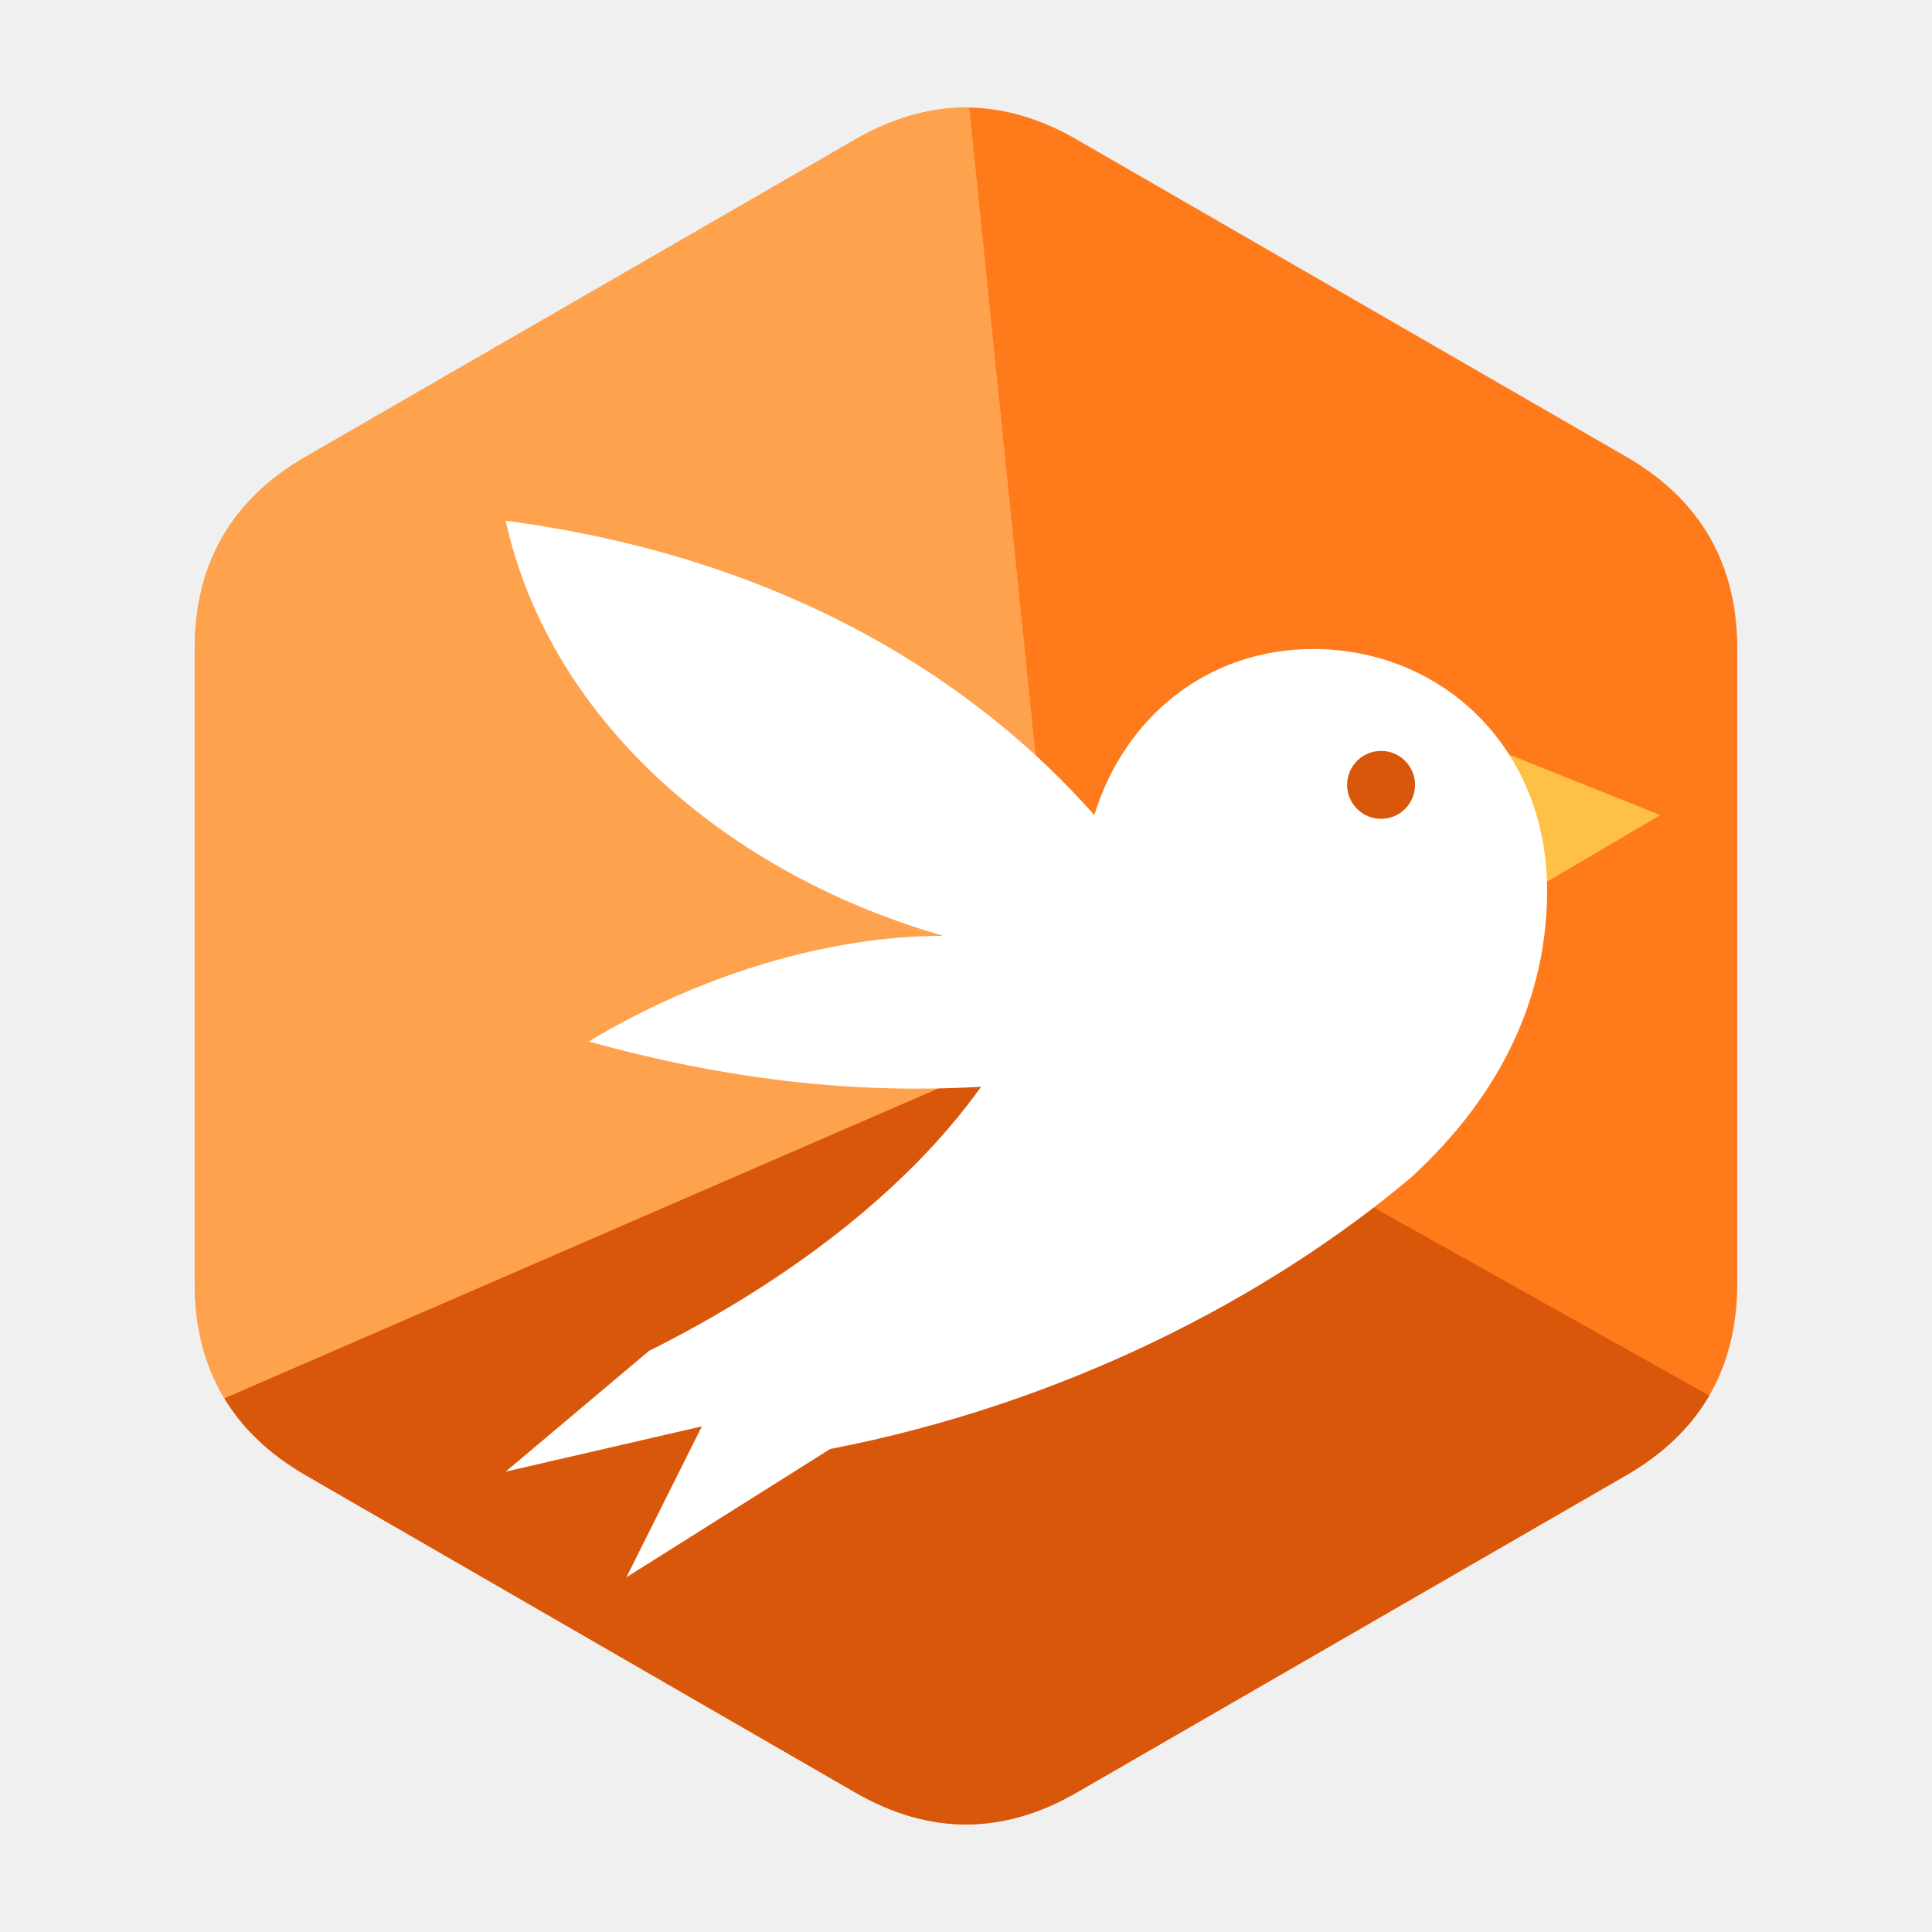
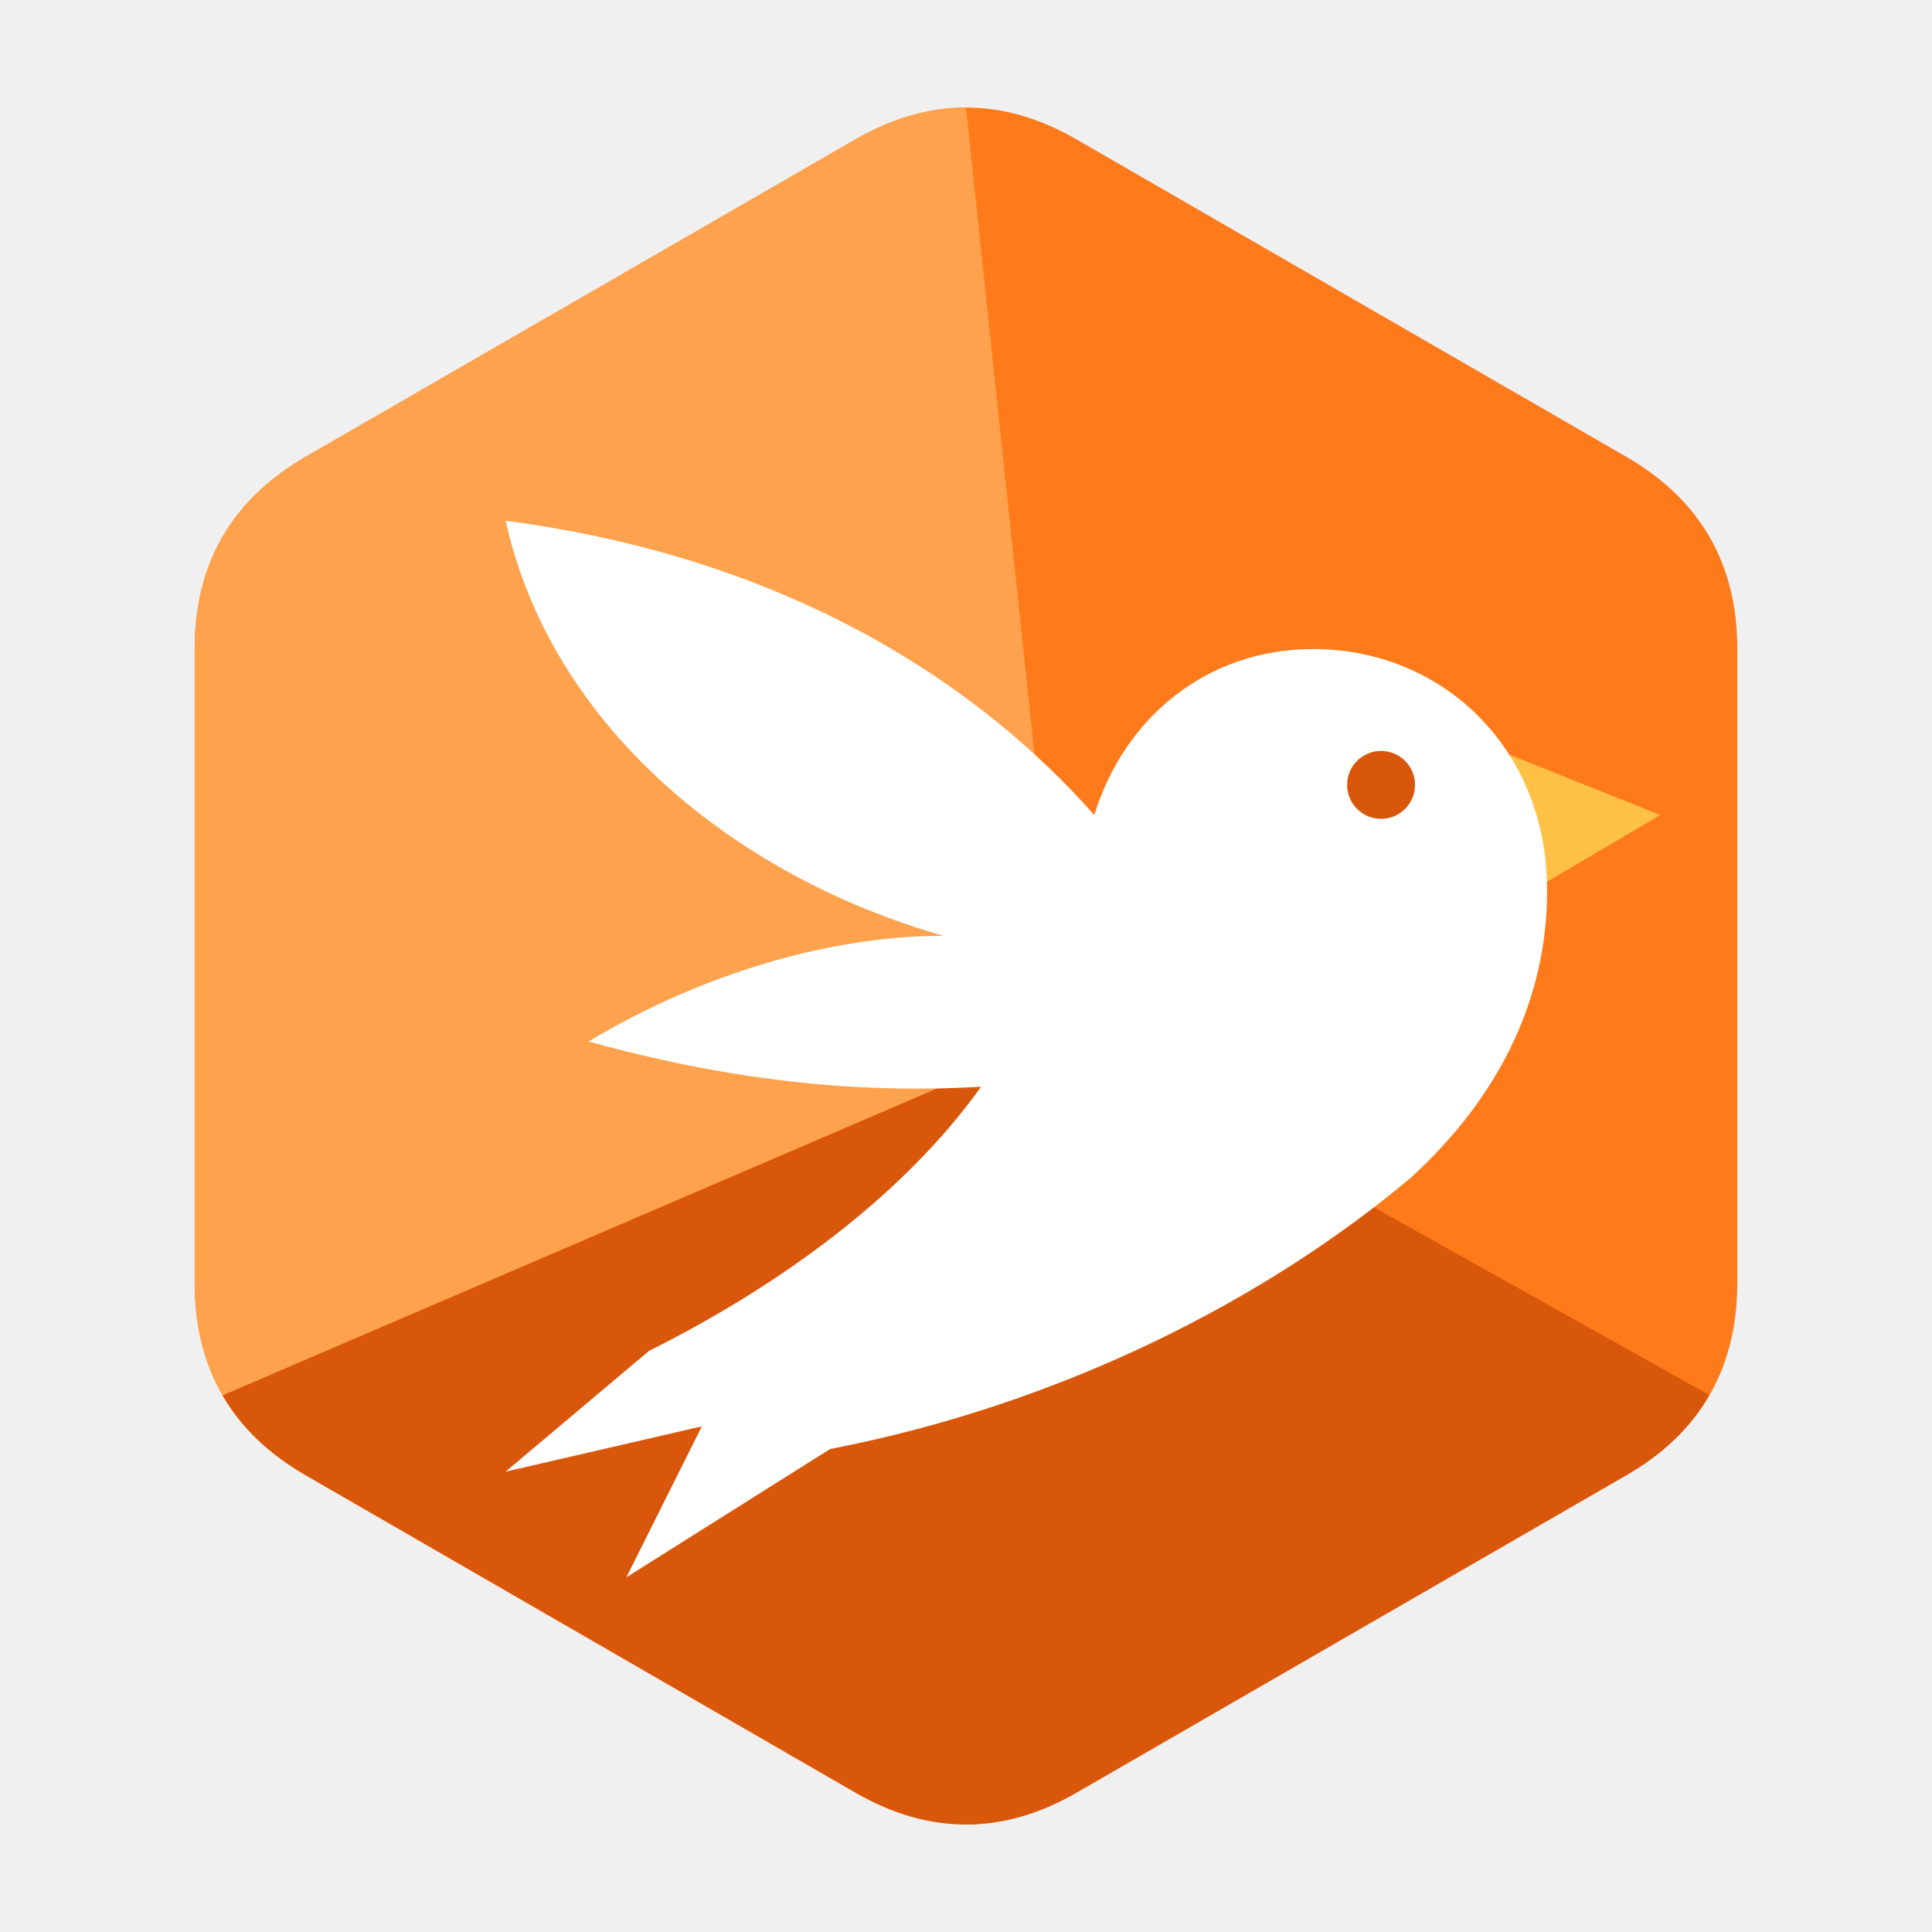
<svg xmlns="http://www.w3.org/2000/svg" viewBox="0 0 512 512" width="512" height="512">
-   <defs>
-     <clipPath id="hex">
-       <path d="M226.6 37.0 Q256.0 20.0 285.4 37.0 L430.9 121.0 Q460.4 138.0 460.4 172.0 L460.4 340.0 Q460.4 374.0 430.9 391.0 L285.4 475.0 Q256.0 492.0 226.6 475.0 L81.1 391.0 Q51.6 374.0 51.6 340.0 L51.6 172.0 Q51.6 138.0 81.1 121.0 Z" />
-     </clipPath>
-   </defs>
-   <g clip-path="url(#hex)">
-     <rect width="512" height="512" fill="#FF7A1A" />
-     <path d="M256.0 20.0 L282.0 274.0 L51.6 374.0 L51.6 138.0 Z" fill="#FFA24D" />
-     <path d="M51.6 374.0 L282.0 274.0 L460.4 374.0 L256.0 492.0 Z" fill="#D9570B" />
-   </g>
+   <path d="M226.6 37.0 Q256.0 20.0 285.4 37.0 L430.9 121.0 Q460.4 138.0 460.4 172.0 L460.4 340.0 Q460.4 374.0 430.9 391.0 L285.4 475.0 Q256.0 492.0 226.6 475.0 L81.1 391.0 Q51.6 374.0 51.6 340.0 L51.6 172.0 Q51.6 138.0 81.1 121.0 Z" fill="#FF7A1A" />
+   <path d="M59.0 369.8 Q51.6 357.0 51.6 340.0 L51.6 172.0 Q51.6 138.0 81.1 121.0 L226.6 37.0 Q241.3 28.5 256.0 28.5 L282.0 274.0 Z" fill="#FFA24D" />
+   <path d="M453.0 369.7 Q445.7 382.5 430.9 391.0 L285.4 475.0 Q256.0 492.0 226.6 475.0 L81.1 391.0 Q66.3 382.5 59.0 369.8 L282.0 274.0 Z" fill="#D9570B" />
  <g transform="translate(14 22)">
    <path d="M 386 178 L 426 194 L 392 214 Z" fill="#FFC145" />
    <path d="M 396 214 C 396 176 368 150 334 150 C 306 150 284 168 276 194 C 246 160 196 126 120 116 C 132 170 180 210 236 226 C 206 226 172 236 142 254 C 178 264 212 268 246 266 C 226 294 194 318 158 336 L 120 368 L 172 356 L 152 396 L 206 362 C 268 350 322 322 360 290 C 384 268 396 242 396 214 Z" fill="#FFFFFF" />
    <circle cx="352" cy="186" r="9" fill="#D9570B" />
  </g>
</svg>
